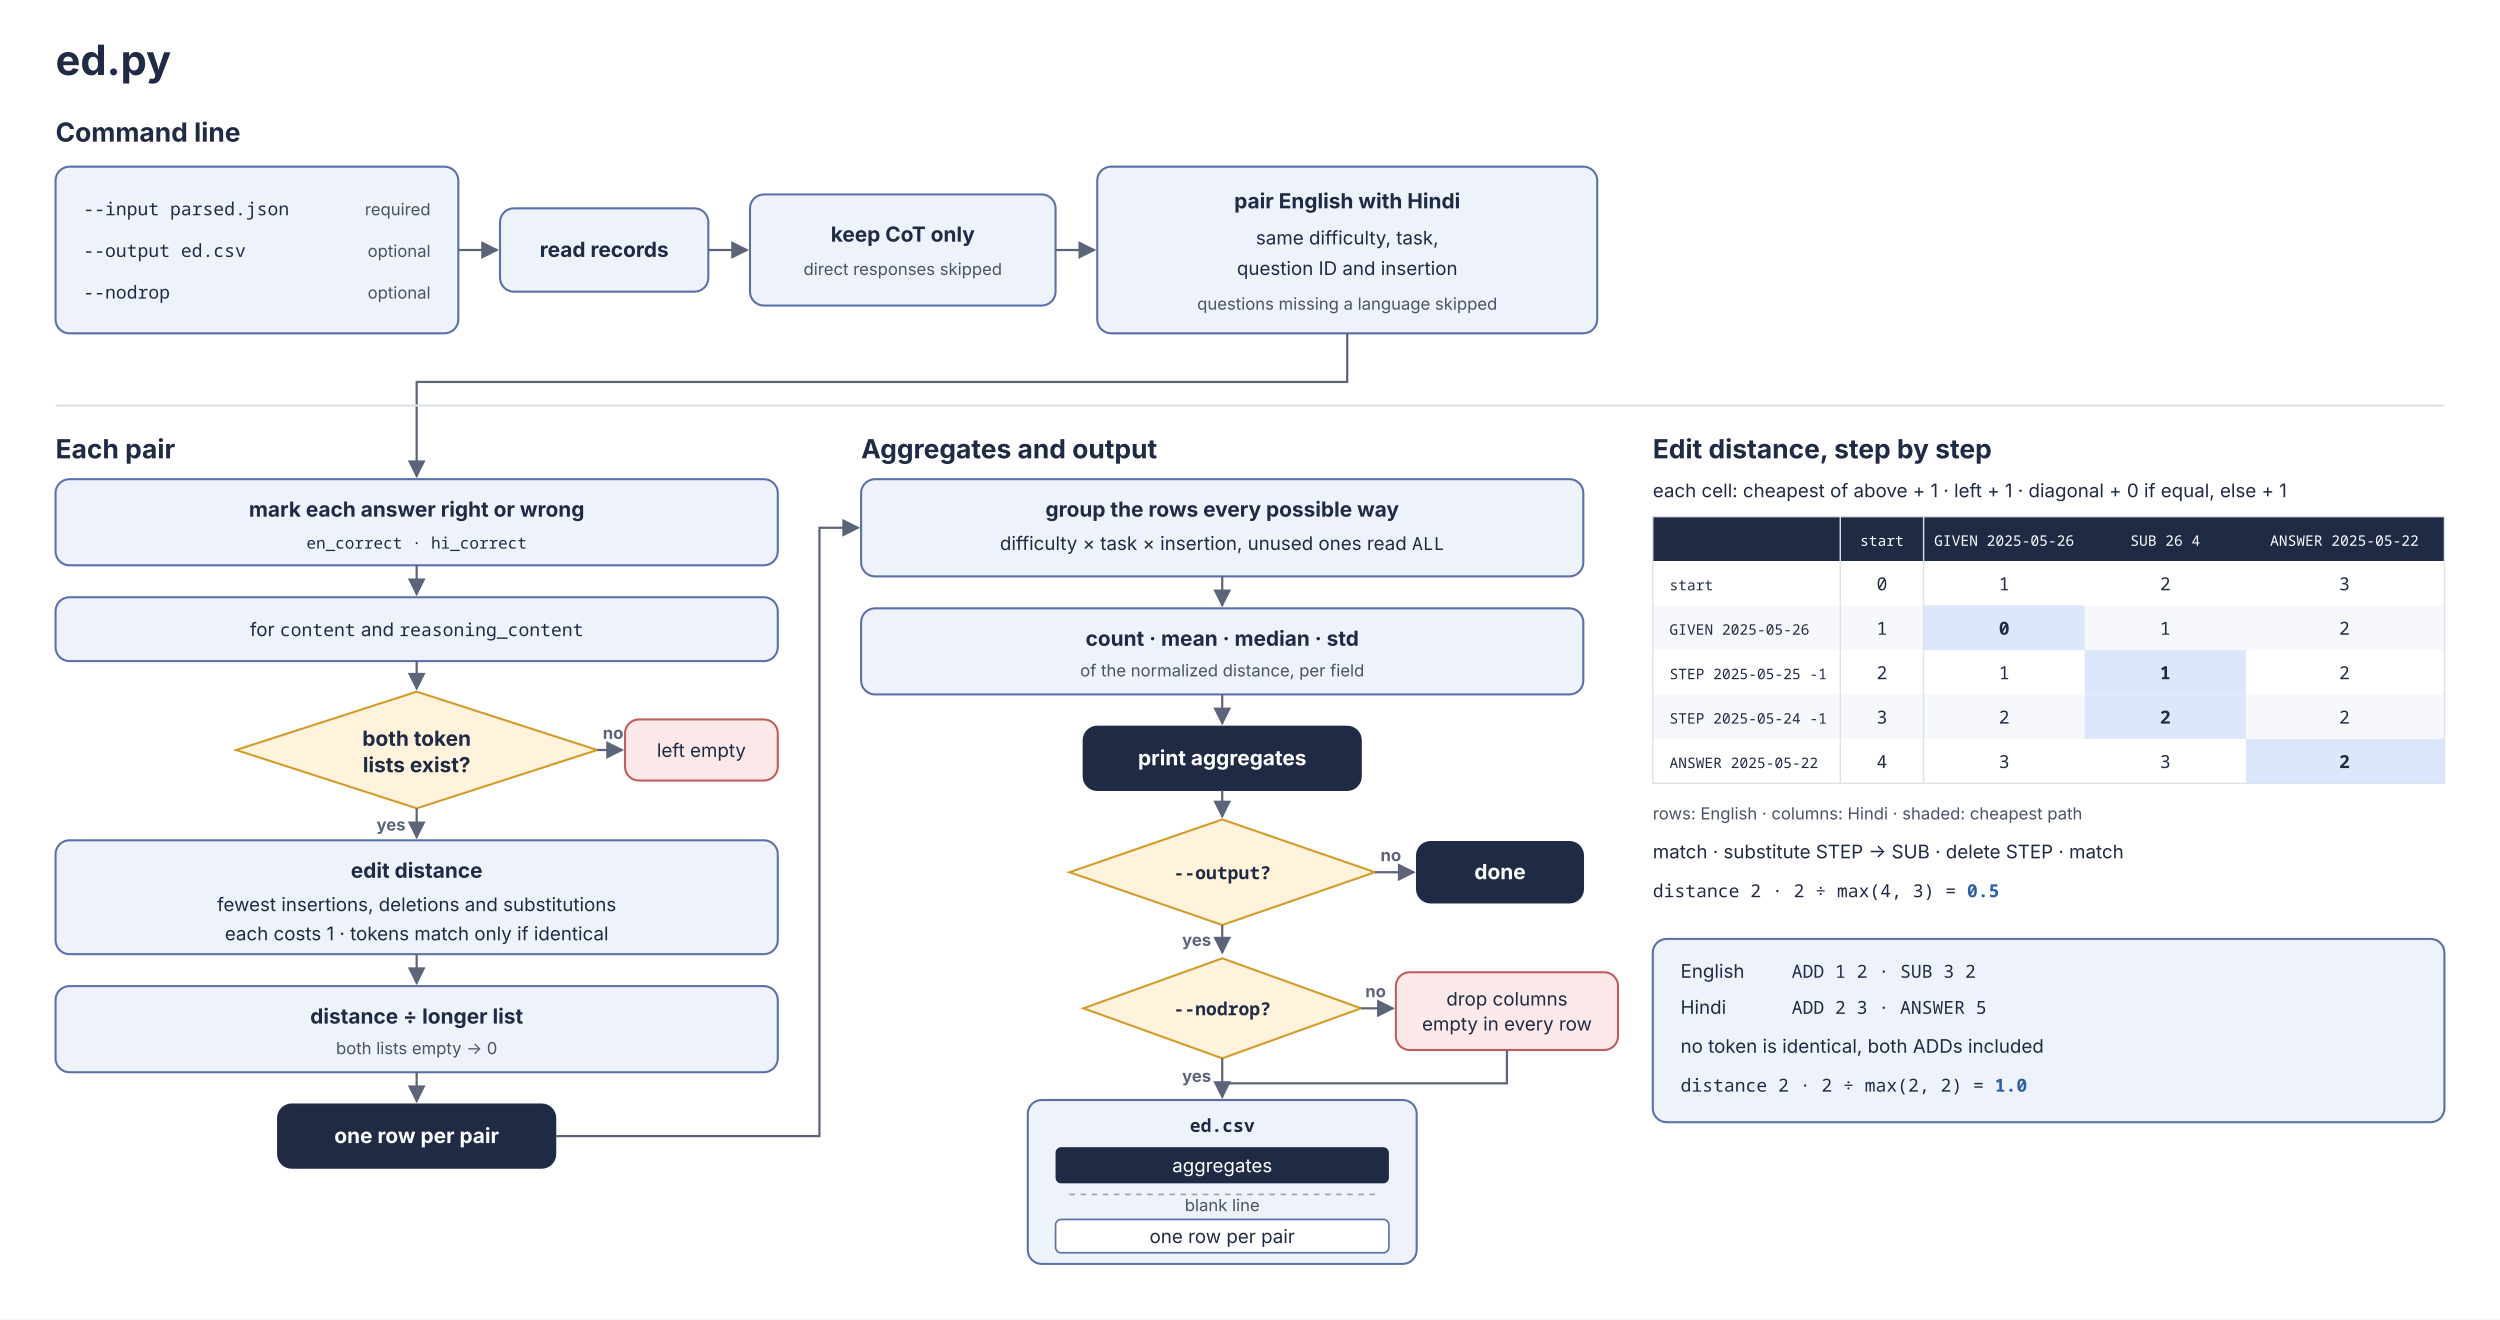
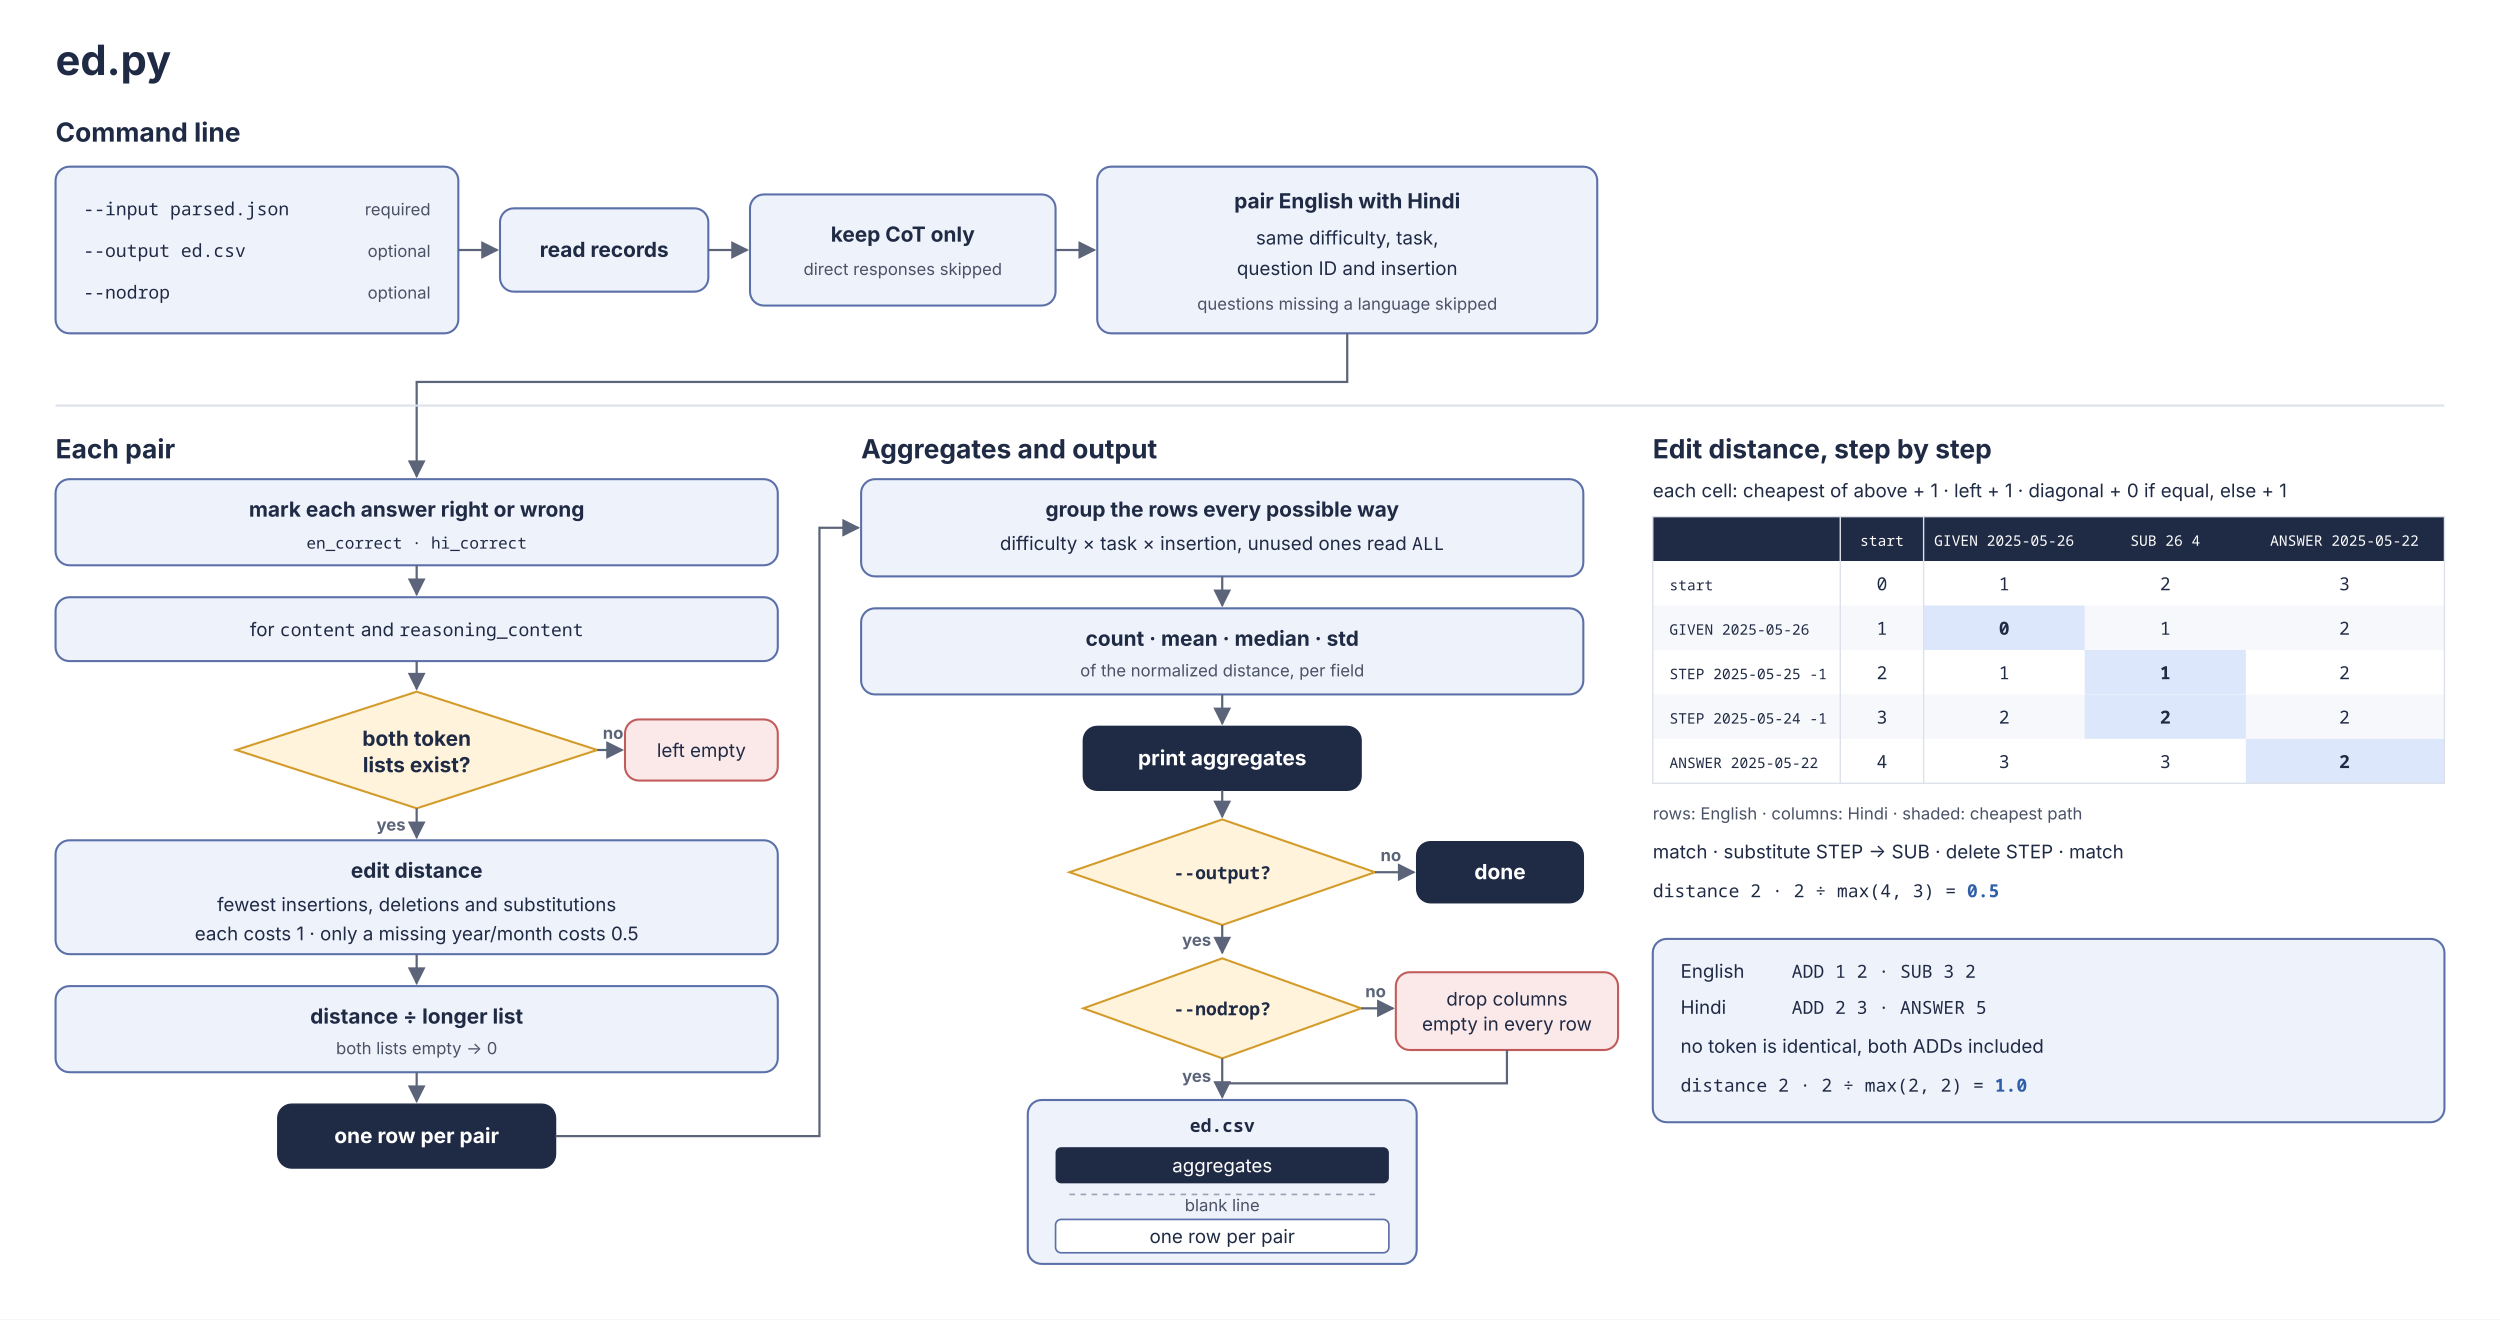
<svg xmlns="http://www.w3.org/2000/svg" width="1800" height="950" viewBox="0 0 1800 950">
  <defs>
    <marker id="arrow" viewBox="0 0 10 10" refX="9" refY="5" markerWidth="8" markerHeight="8" orient="auto-start-reverse">
      <path d="M0,0 L10,5 L0,10 z" fill="#5B6478" />
    </marker>
    <style>
      text { font-family: Inter, "Segoe UI", "Noto Sans", "Noto Sans Devanagari", Helvetica, Arial, sans-serif; fill: #1F2A44; }
      .title { font-size: 30px; font-weight: 700; }
      .section { font-size: 19px; font-weight: 700; }
      .sub { font-size: 13px; fill: #6B7487; }
      .h { font-size: 15px; font-weight: 700; }
      .t { font-size: 13.5px; }
      .s { font-size: 12px; fill: #4A5266; }
      .m { font-family: "JetBrains Mono", "SFMono-Regular", Menlo, Consolas, "Noto Sans Mono", monospace; font-size: 13px; }
      .ms { font-family: "JetBrains Mono", "SFMono-Regular", Menlo, Consolas, "Noto Sans Mono", monospace; font-size: 11.5px; }
      .mt { font-family: "JetBrains Mono", "SFMono-Regular", Menlo, Consolas, "Noto Sans Mono", monospace; font-size: 10.5px; }
      .w { fill: #FFFFFF; }
      .edge { font-size: 12px; font-weight: 700; fill: #5B6478; }
      .state { fill: #EEF2FB; stroke: #5B6FA8; stroke-width: 1.5; }
      .decision { fill: #FFF3DC; stroke: #D39B2A; stroke-width: 1.5; }
      .terminal { fill: #1F2A44; stroke: #1F2A44; }
      .drop { fill: #FBE9E9; stroke: #C25B5B; stroke-width: 1.5; }
      .flow { fill: none; stroke: #5B6478; stroke-width: 1.6; marker-end: url(#arrow); }
      .join { fill: none; stroke: #5B6478; stroke-width: 1.6; }
      .rule { stroke: #DCE1EA; stroke-width: 1.5; }
      .thead { fill: #1F2A44; }
      .row0 { fill: #F7F8FB; }
      .row1 { fill: #FFFFFF; }
      .path { fill: #DCE7FB; }
      .grid { fill: none; stroke: #DCE1EA; stroke-width: 1; }
      .out { fill: #2F5FA8; }
    </style>
  </defs>
  <rect width="1800" height="950" fill="#FFFFFF" />
  <text x="40" y="54" class="title">ed.py</text>
  <text x="40" y="102" class="section">Command line</text>
  <rect x="40" y="120" width="290" height="120" rx="10" class="state" />
  <text x="60" y="155" class="m">--input parsed.json</text>
  <text x="310" y="155" text-anchor="end" class="s">required</text>
  <text x="60" y="185" class="m">--output ed.csv</text>
  <text x="310" y="185" text-anchor="end" class="s">optional</text>
  <text x="60" y="215" class="m">--nodrop</text>
  <text x="310" y="215" text-anchor="end" class="s">optional</text>
  <path d="M330,180 H358" class="flow" />
  <rect x="360" y="150" width="150" height="60" rx="10" class="state" />
  <text x="435" y="185" text-anchor="middle" class="h">read records</text>
  <path d="M510,180 H538" class="flow" />
  <rect x="540" y="140" width="220" height="80" rx="10" class="state" />
  <text x="650" y="174" text-anchor="middle" class="h">keep CoT only</text>
  <text x="650" y="198" text-anchor="middle" class="s">direct responses skipped</text>
  <path d="M760,180 H788" class="flow" />
  <rect x="790" y="120" width="360" height="120" rx="10" class="state" />
  <text x="970" y="150" text-anchor="middle" class="h">pair English with Hindi</text>
  <text x="970" y="176" text-anchor="middle" class="t">same difficulty, task,</text>
  <text x="970" y="198" text-anchor="middle" class="t">question ID and insertion</text>
  <text x="970" y="223" text-anchor="middle" class="s">questions missing a language skipped</text>
  <path d="M970,240 V275 H300 V343" class="flow" />
  <line x1="40" y1="292" x2="1760" y2="292" class="rule" />
  <text x="40" y="330" class="section">Each pair</text>
  <rect x="40" y="345" width="520" height="62" rx="10" class="state" />
  <text x="300" y="372" text-anchor="middle" class="h">mark each answer right or wrong</text>
  <text x="300" y="395" text-anchor="middle" class="ms">en_correct · hi_correct</text>
  <path d="M300,407 V428" class="flow" />
  <rect x="40" y="430" width="520" height="46" rx="10" class="state" />
  <text x="300" y="458" text-anchor="middle" class="t">for <tspan class="m">content</tspan> and <tspan class="m">reasoning_content</tspan>
  </text>
  <path d="M300,476 V496" class="flow" />
  <polygon points="170,540 300,498 430,540 300,582" class="decision" />
  <text x="300" y="537" text-anchor="middle" class="h">both token</text>
  <text x="300" y="556" text-anchor="middle" class="h">lists exist?</text>
  <path d="M430,540 H448" class="flow" />
  <text x="434" y="532" class="edge">no</text>
  <rect x="450" y="518" width="110" height="44" rx="10" class="drop" />
  <text x="505" y="545" text-anchor="middle" class="t">left empty</text>
  <path d="M300,582 V603" class="flow" />
  <text x="292" y="598" text-anchor="end" class="edge">yes</text>
  <rect x="40" y="605" width="520" height="82" rx="10" class="state" />
  <text x="300" y="632" text-anchor="middle" class="h">edit distance</text>
  <text x="300" y="656" text-anchor="middle" class="t">fewest insertions, deletions and substitutions</text>
-   <text x="300" y="677" text-anchor="middle" class="t">each costs 1 · tokens match only if identical</text>
+   <text x="300" y="677" text-anchor="middle" class="t">each costs 1 · only a missing year/month costs 0.5</text>
  <path d="M300,687 V708" class="flow" />
  <rect x="40" y="710" width="520" height="62" rx="10" class="state" />
  <text x="300" y="737" text-anchor="middle" class="h">distance ÷ longer list</text>
  <text x="300" y="759" text-anchor="middle" class="s">both lists empty → 0</text>
  <path d="M300,772 V793" class="flow" />
  <rect x="200" y="795" width="200" height="46" rx="10" class="terminal" />
  <text x="300" y="823" text-anchor="middle" class="h w">one row per pair</text>
  <path d="M400,818 H590 V380 H618" class="flow" />
  <text x="620" y="330" class="section">Aggregates and output</text>
  <rect x="620" y="345" width="520" height="70" rx="10" class="state" />
  <text x="880" y="372" text-anchor="middle" class="h">group the rows every possible way</text>
  <text x="880" y="396" text-anchor="middle" class="t">difficulty × task × insertion, unused ones read <tspan class="m">ALL</tspan>
  </text>
  <path d="M880,415 V436" class="flow" />
  <rect x="620" y="438" width="520" height="62" rx="10" class="state" />
  <text x="880" y="465" text-anchor="middle" class="h">count · mean · median · std</text>
  <text x="880" y="487" text-anchor="middle" class="s">of the normalized distance, per field</text>
  <path d="M880,500 V521" class="flow" />
  <rect x="780" y="523" width="200" height="46" rx="10" class="terminal" />
  <text x="880" y="551" text-anchor="middle" class="h w">print aggregates</text>
  <path d="M880,569 V588" class="flow" />
  <polygon points="770,628 880,590 990,628 880,666" class="decision" />
  <text x="880" y="633" text-anchor="middle" class="m" font-weight="700">--output?</text>
  <path d="M990,628 H1018" class="flow" />
  <text x="994" y="620" class="edge">no</text>
  <rect x="1020" y="606" width="120" height="44" rx="10" class="terminal" />
  <text x="1080" y="633" text-anchor="middle" class="h w">done</text>
  <path d="M880,666 V686" class="flow" />
  <text x="872" y="681" text-anchor="end" class="edge">yes</text>
  <polygon points="780,726 880,690 980,726 880,762" class="decision" />
  <text x="880" y="731" text-anchor="middle" class="m" font-weight="700">--nodrop?</text>
  <path d="M980,726 H1003" class="flow" />
  <text x="983" y="718" class="edge">no</text>
  <rect x="1005" y="700" width="160" height="56" rx="10" class="drop" />
  <text x="1085" y="724" text-anchor="middle" class="t">drop columns</text>
  <text x="1085" y="742" text-anchor="middle" class="t">empty in every row</text>
  <path d="M1085,756 V780 H880" class="join" />
  <path d="M880,762 V790" class="flow" />
  <text x="872" y="779" text-anchor="end" class="edge">yes</text>
  <rect x="740" y="792" width="280" height="118" rx="10" class="state" />
  <text x="880" y="815" text-anchor="middle" class="m" font-weight="700">ed.csv</text>
  <rect x="760" y="826" width="240" height="26" rx="4" class="thead" />
  <text x="880" y="844" text-anchor="middle" class="t w">aggregates</text>
  <line x1="770" y1="860" x2="990" y2="860" stroke="#9AA3B5" stroke-width="1.2" stroke-dasharray="4 4" />
  <text x="880" y="872" text-anchor="middle" class="s">blank line</text>
  <rect x="760" y="878" width="240" height="24" rx="4" fill="#FFFFFF" stroke="#5B6FA8" stroke-width="1.2" />
  <text x="880" y="895" text-anchor="middle" class="t">one row per pair</text>
  <text x="1190" y="330" class="section">Edit distance, step by step</text>
  <text x="1190" y="358" class="t">each cell: cheapest of above + 1 · left + 1 · diagonal + 0 if equal, else + 1</text>
  <rect x="1190" y="372" width="570" height="32" class="thead" />
  <text x="1355" y="393" text-anchor="middle" class="mt w">start</text>
  <text x="1443" y="393" text-anchor="middle" class="mt w">GIVEN 2025-05-26</text>
  <text x="1559" y="393" text-anchor="middle" class="mt w">SUB 26 4</text>
  <text x="1688" y="393" text-anchor="middle" class="mt w">ANSWER 2025-05-22</text>
  <rect x="1190" y="404" width="570" height="32" class="row1" />
  <text x="1202" y="425" class="mt">start</text>
  <text x="1355" y="425" text-anchor="middle" class="m">0</text>
  <text x="1443" y="425" text-anchor="middle" class="m">1</text>
  <text x="1559" y="425" text-anchor="middle" class="m">2</text>
  <text x="1688" y="425" text-anchor="middle" class="m">3</text>
  <rect x="1190" y="436" width="570" height="32" class="row0" />
  <rect x="1385" y="436" width="116" height="32" class="path" />
  <text x="1202" y="457" class="mt">GIVEN 2025-05-26</text>
  <text x="1355" y="457" text-anchor="middle" class="m">1</text>
  <text x="1443" y="457" text-anchor="middle" class="m" font-weight="700">0</text>
  <text x="1559" y="457" text-anchor="middle" class="m">1</text>
  <text x="1688" y="457" text-anchor="middle" class="m">2</text>
  <rect x="1190" y="468" width="570" height="32" class="row1" />
  <rect x="1501" y="468" width="116" height="32" class="path" />
  <text x="1202" y="489" class="mt">STEP 2025-05-25 -1</text>
  <text x="1355" y="489" text-anchor="middle" class="m">2</text>
  <text x="1443" y="489" text-anchor="middle" class="m">1</text>
  <text x="1559" y="489" text-anchor="middle" class="m" font-weight="700">1</text>
  <text x="1688" y="489" text-anchor="middle" class="m">2</text>
  <rect x="1190" y="500" width="570" height="32" class="row0" />
  <rect x="1501" y="500" width="116" height="32" class="path" />
  <text x="1202" y="521" class="mt">STEP 2025-05-24 -1</text>
  <text x="1355" y="521" text-anchor="middle" class="m">3</text>
  <text x="1443" y="521" text-anchor="middle" class="m">2</text>
  <text x="1559" y="521" text-anchor="middle" class="m" font-weight="700">2</text>
  <text x="1688" y="521" text-anchor="middle" class="m">2</text>
  <rect x="1190" y="532" width="570" height="32" class="row1" />
  <rect x="1617" y="532" width="143" height="32" class="path" />
  <text x="1202" y="553" class="mt">ANSWER 2025-05-22</text>
  <text x="1355" y="553" text-anchor="middle" class="m">4</text>
  <text x="1443" y="553" text-anchor="middle" class="m">3</text>
  <text x="1559" y="553" text-anchor="middle" class="m">3</text>
  <text x="1688" y="553" text-anchor="middle" class="m" font-weight="700">2</text>
  <rect x="1190" y="372" width="570" height="192" class="grid" />
  <line x1="1325" y1="372" x2="1325" y2="564" class="grid" />
  <line x1="1385" y1="372" x2="1385" y2="564" class="grid" />
  <text x="1190" y="590" class="s">rows: English · columns: Hindi · shaded: cheapest path</text>
  <text x="1190" y="618" class="t">match · substitute STEP → SUB · delete STEP · match</text>
  <text x="1190" y="646" class="m">distance 2 · 2 ÷ max(4, 3) = <tspan class="out" font-weight="700">0.5</tspan>
  </text>
  <rect x="1190" y="676" width="570" height="132" rx="10" class="state" />
  <text x="1210" y="704" class="t">English</text>
  <text x="1290" y="704" class="m">ADD 1 2 · SUB 3 2</text>
  <text x="1210" y="730" class="t">Hindi</text>
  <text x="1290" y="730" class="m">ADD 2 3 · ANSWER 5</text>
  <text x="1210" y="758" class="t">no token is identical, both ADDs included</text>
  <text x="1210" y="786" class="m">distance 2 · 2 ÷ max(2, 2) = <tspan class="out" font-weight="700">1.0</tspan>
  </text>
</svg>
